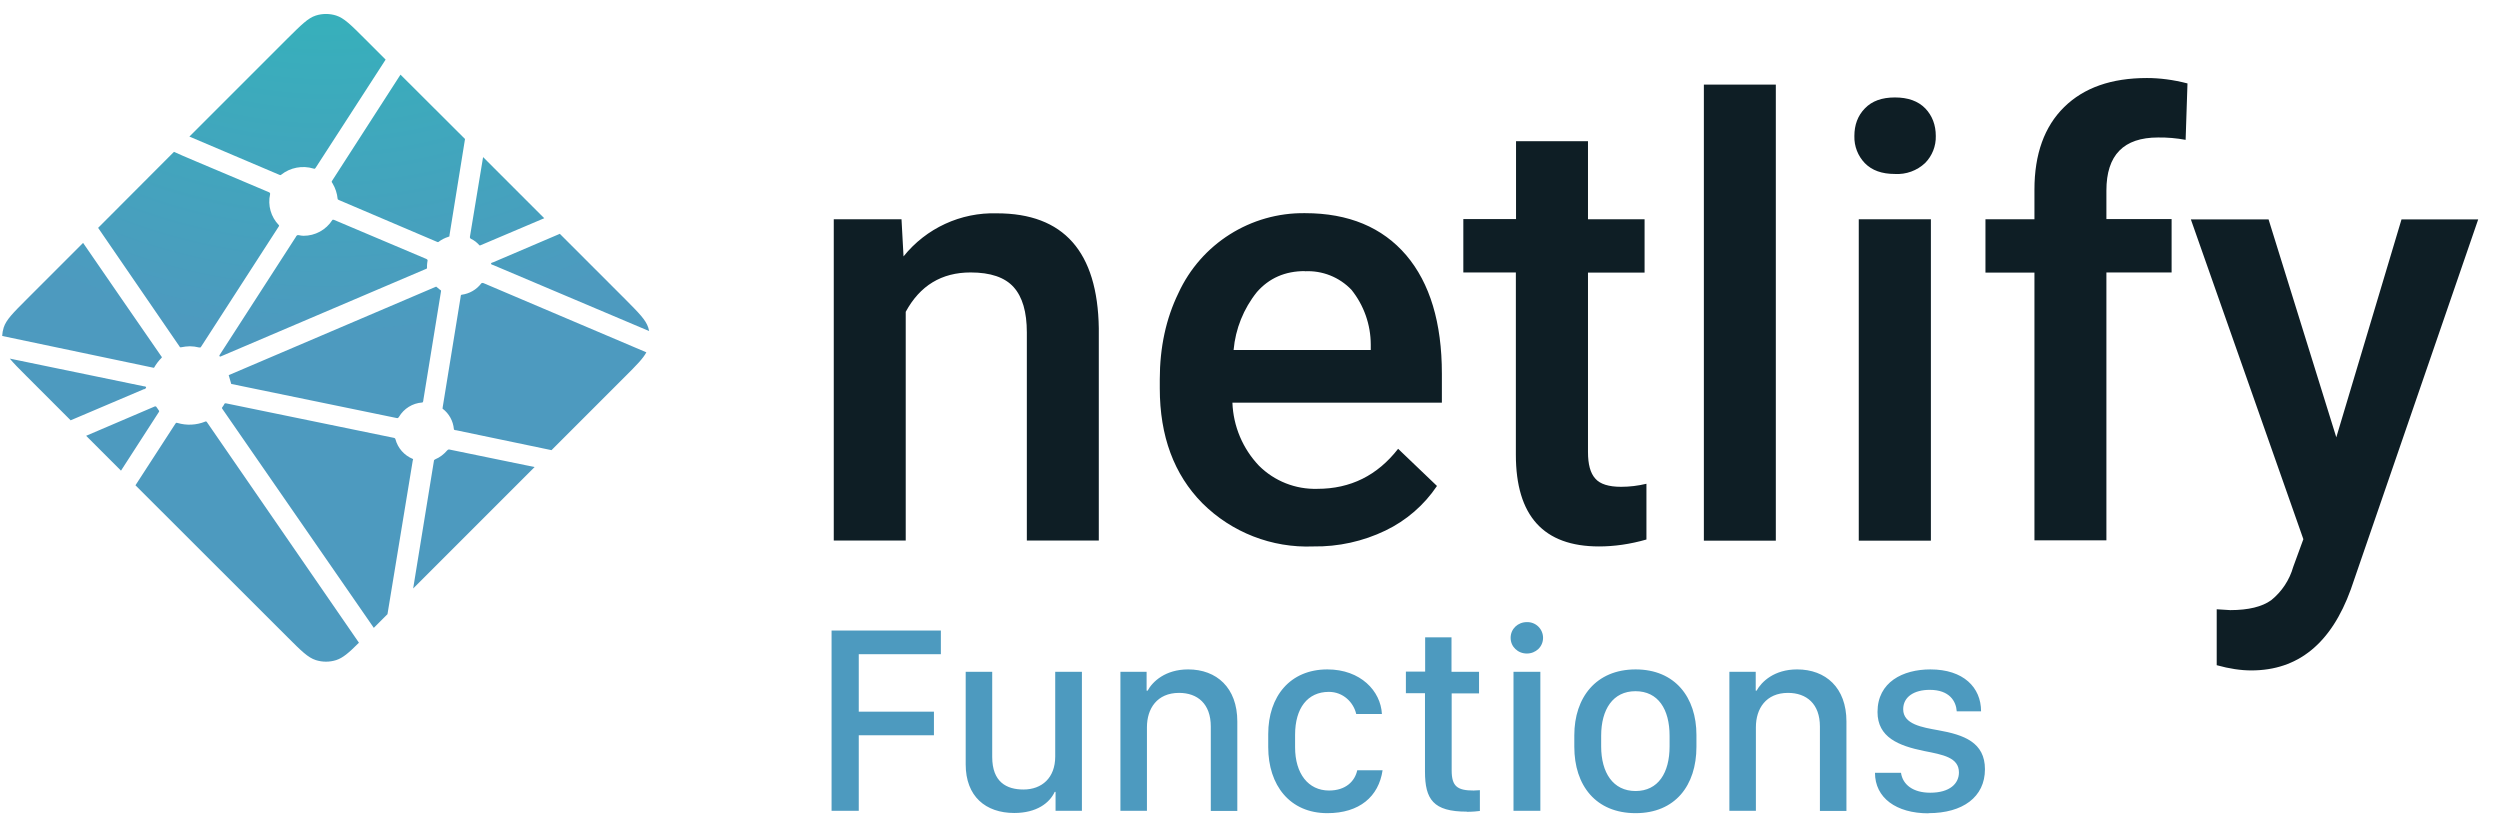
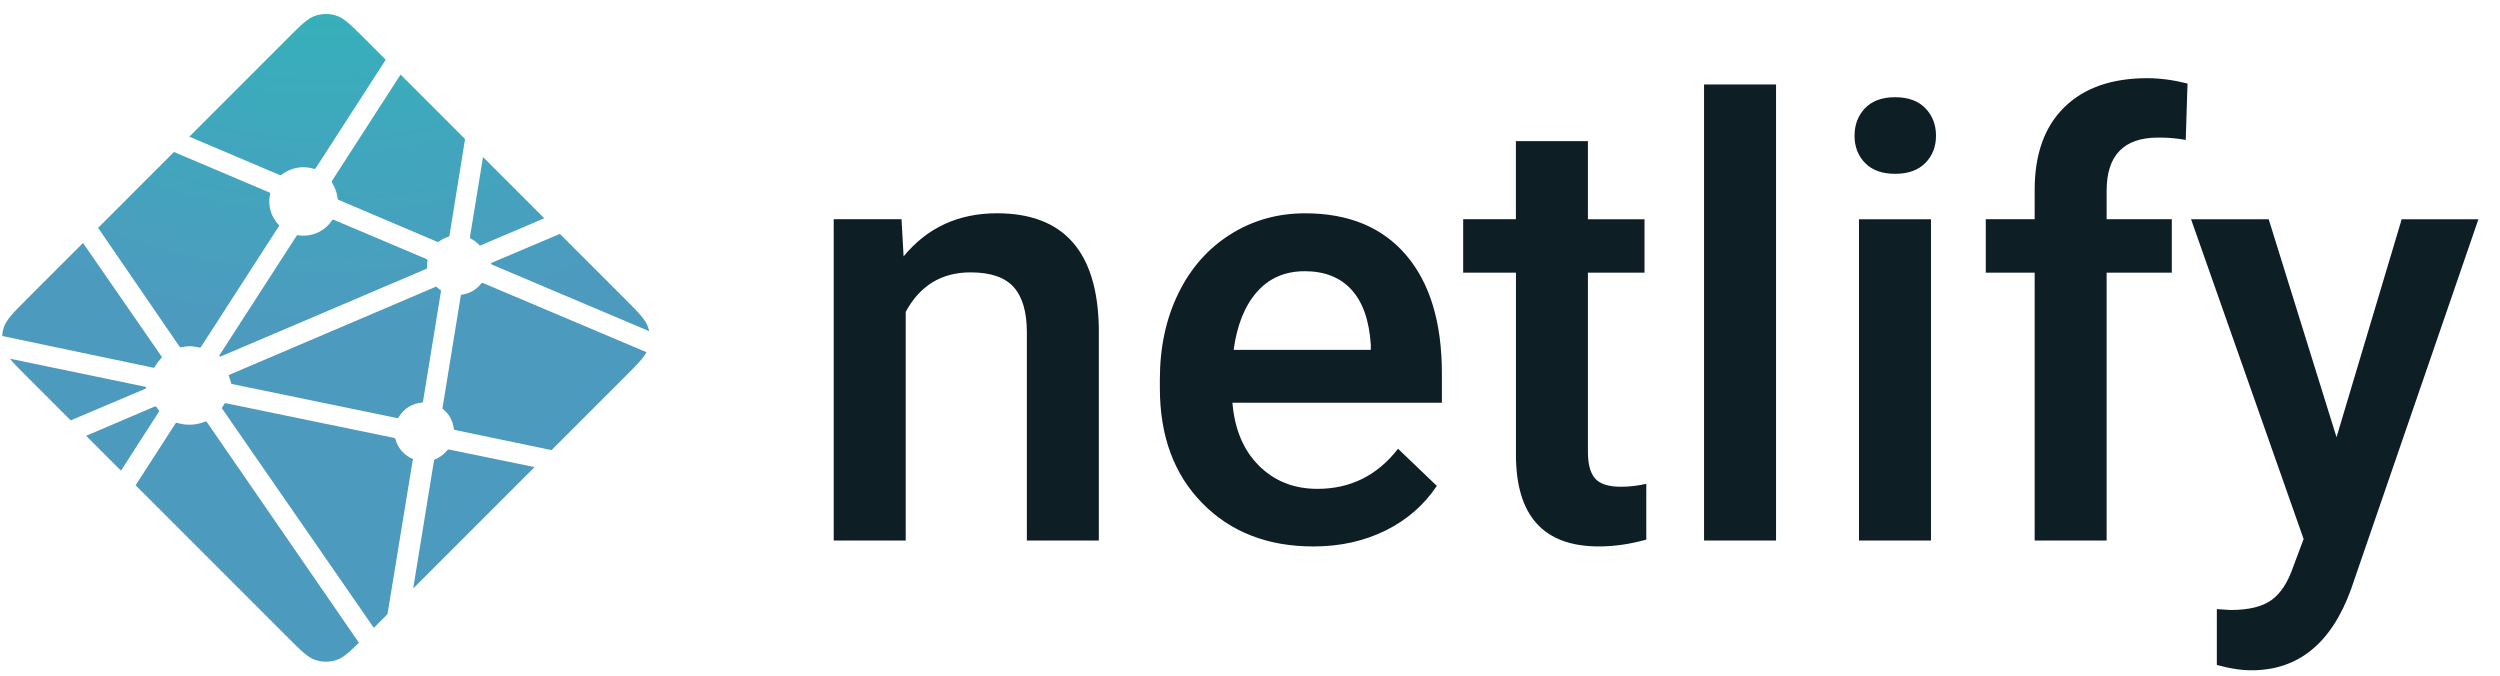
- <svg xmlns="http://www.w3.org/2000/svg" viewBox="0 0 148 49">
-   <radialGradient id="a" cy="-50%" gradientTransform="matrix(0 .9989 -1 0 0 -1)" r="100.11%">
-     <stop offset="0" stop-color="#20c6b7" />
-     <stop offset="1" stop-color="#4d9abf" />
-   </radialGradient>
-   <g fill="none" transform="translate(.129 .829)">
-     <path d="m50.71 47.17v-4.47h4.45v-1.4h-4.45v-3.4h4.86v-1.4h-6.47v10.67h1.6zm9.2.13c1.34 0 2.1-.6 2.4-1.25h.05v1.12h1.56v-8.23h-1.58v5.02c0 1.26-.79 1.95-1.88 1.95-1 0-1.85-.44-1.85-1.93v-5.04h-1.57v5.48c0 1.9 1.18 2.88 2.88 2.88zm7.86-.13v-4.95c0-1.1.6-2.03 1.9-2.03 1.1 0 1.88.65 1.88 1.99v5h1.57v-5.3c0-2-1.23-3.08-2.91-3.08-1.35 0-2.11.72-2.4 1.26h-.06v-1.12h-1.55v8.23zm10.68.14c1.9 0 3.04-.98 3.27-2.54h-1.5c-.14.65-.68 1.2-1.67 1.2-1.23 0-2.01-1-2.01-2.56v-.74c0-1.58.74-2.54 2-2.54.85 0 1.46.62 1.62 1.31h1.52c-.07-1.36-1.26-2.64-3.23-2.64-2.2 0-3.5 1.59-3.5 3.83v.77c0 2.26 1.28 3.91 3.5 3.91zm8.26-.08c.33 0 .64-.03.77-.05v-1.23l-.37.02c-.97 0-1.3-.25-1.3-1.19v-4.56h1.62v-1.28h-1.63v-2.04h-1.56v2.03h-1.14v1.28h1.13v4.64c0 1.64.49 2.37 2.47 2.37zm3.55-9.37c.53 0 .96-.4.96-.93a.93.93 0 0 0 -.96-.93c-.53 0-.96.4-.96.93s.43.93.96.93zm.8 9.31v-8.23h-1.59v8.23h1.58zm5.64.14c2.34 0 3.6-1.64 3.6-3.93v-.7c0-2.22-1.26-3.88-3.6-3.88-2.35 0-3.63 1.67-3.63 3.9v.68c0 2.3 1.28 3.93 3.63 3.93zm0-1.31c-1.34 0-2.04-1.09-2.04-2.64v-.63c0-1.57.7-2.64 2.03-2.64 1.34 0 2.02 1.06 2.02 2.64v.63c0 1.56-.67 2.64-2.02 2.64zm7.12 1.17v-4.95c0-1.1.6-2.03 1.9-2.03 1.1 0 1.89.65 1.89 1.99v5h1.57v-5.3c0-2-1.23-3.08-2.92-3.08-1.35 0-2.1.72-2.4 1.26h-.05v-1.12h-1.56v8.23zm10.22.14c2.02 0 3.34-.95 3.34-2.6 0-1.59-1.24-2.04-2.77-2.31-.94-.17-2.07-.35-2.07-1.24 0-.74.65-1.15 1.57-1.15 1.18 0 1.56.68 1.6 1.27h1.44c0-1.42-1.05-2.48-3-2.48-1.63 0-3.13.75-3.13 2.52 0 1.5 1.24 2 2.76 2.31 1.11.22 2.06.38 2.06 1.27 0 .65-.53 1.2-1.7 1.2-1.02 0-1.63-.48-1.73-1.18h-1.54c0 1.48 1.25 2.4 3.17 2.4z" fill="#4d9abf" />
-     <path d="m53.24 12.15.12 2.2a6.82 6.82 0 0 1 5.53-2.55c3.95 0 5.96 2.27 6.03 6.8v12.57h-4.26v-12.32c0-1.21-.26-2.1-.78-2.68s-1.37-.87-2.55-.87c-1.72 0-3 .78-3.84 2.33v13.54h-4.26v-19.02zm24.38 19.37a8.8 8.8 0 0 1 -6.57-2.56c-1.68-1.7-2.52-3.97-2.52-6.8v-.53c0-1.9.37-3.6 1.1-5.1a8.13 8.13 0 0 1 7.5-4.74c2.58 0 4.58.84 5.99 2.49 1.4 1.65 2.11 3.99 2.11 7.01v1.72h-12.4a5.72 5.72 0 0 0 1.57 3.73 4.7 4.7 0 0 0 3.46 1.37c1.96 0 3.55-.79 4.78-2.37l2.3 2.2a7.68 7.68 0 0 1 -3.05 2.64 9.5 9.5 0 0 1 -4.27.94zm-.5-16.3c-1.18 0-2.12.42-2.84 1.24a6.38 6.38 0 0 0 -1.38 3.43h8.12v-.32a5.2 5.2 0 0 0 -1.14-3.24 3.56 3.56 0 0 0 -2.77-1.1zm16.76-7.7v4.63h3.35v3.16h-3.35v10.62c0 .73.14 1.25.43 1.57.28.33.8.49 1.53.49.5 0 1-.06 1.5-.18v3.3c-.98.28-1.91.41-2.81.41-3.28 0-4.92-1.81-4.92-5.43v-10.79h-3.11v-3.16h3.12v-4.61h4.26zm11.12 23.66h-4.26v-27h4.26zm9.17 0h-4.26v-19.03h4.27v19.02zm-4.52-23.96c0-.65.2-1.2.62-1.63.42-.44 1.01-.65 1.78-.65s1.37.21 1.8.65c.41.43.62.98.62 1.63a2.2 2.2 0 0 1 -.63 1.6 2.4 2.4 0 0 1 -1.79.65c-.77 0-1.36-.21-1.78-.64a2.22 2.22 0 0 1 -.62-1.6v-.03zm10.66 23.96v-15.87h-2.9v-3.16h2.9v-1.75c0-2.11.59-3.74 1.76-4.89s2.8-1.72 4.9-1.72c.75 0 1.55.1 2.4.32l-.11 3.34a8.38 8.38 0 0 0 -1.63-.14c-2.04 0-3.06 1.04-3.06 3.14v1.69h3.86v3.16h-3.86v15.86h-4.26zm17.87-6.12 3.86-12.9h4.54l-7.54 21.9c-1.16 3.2-3.12 4.8-5.89 4.8-.62 0-1.3-.1-2.05-.31v-3.31l.8.05c1.08 0 1.89-.2 2.43-.59a3.9 3.9 0 0 0 1.3-1.97l.6-1.64-6.66-18.93h4.6l4.01 12.9z" fill="#0e1e25" />
-     <path d="m27.76 13.3h-.02l-.02-.01a.11.11 0 0 1 -.03-.1l.78-4.72 3.62 3.62-3.77 1.6-.03.01h-.02l-.02-.01c-.14-.16-.3-.29-.5-.38zm5.26-.28 3.87 3.87c.8.81 1.21 1.21 1.36 1.68l.05.2-9.26-3.92h-.02c-.03-.02-.08-.03-.08-.07s.05-.06.08-.07h.02l3.98-1.7zm5.12 7c-.2.38-.59.77-1.25 1.43l-4.37 4.37-5.65-1.18h-.03c-.05-.01-.1-.02-.1-.07a1.7 1.7 0 0 0 -.66-1.2c-.02-.01-.01-.05 0-.08v-.02l1.06-6.52v-.02c0-.05.02-.11.06-.11.46-.06.88-.3 1.16-.67l.03-.02c.03-.02.07 0 .1 0l9.65 4.1zm-6.62 6.8-7.19 7.19 1.23-7.56v-.01l.01-.03c.01-.02.04-.03.06-.04l.01-.01c.27-.11.51-.3.7-.52.02-.02.05-.05.09-.06h.03zm-8.7 8.7-.82.82-8.95-12.94-.01-.02c-.02-.02-.03-.03-.03-.06l.02-.04.01-.01.08-.12.02-.04c.01-.03.03-.05.05-.06s.05 0 .07 0l9.92 2.04c.03 0 .06.02.08.04l.02.04c.14.53.52.96 1.03 1.17.03.02.01.05 0 .08l-.01.05-1.49 9.06zm-1.7 1.7c-.6.6-.95.9-1.35 1.03a2 2 0 0 1 -1.2 0c-.47-.15-.87-.55-1.68-1.36l-9-8.99 2.36-3.64a.15.15 0 0 1 .04-.05c.02-.02.06 0 .09 0 .54.16 1.12.13 1.64-.08.02-.01.05-.02.07 0l.03.03zm-14.09-10.19-2.06-2.06 4.07-1.74h.04c.03 0 .05.03.07.06l.13.19.01.01v.05l-2.26 3.5zm-2.97-2.97-2.61-2.61c-.45-.45-.77-.77-1-1.05l7.94 1.64h.03c.05.01.1.02.1.07s-.05.07-.1.1h-.03l-4.33 1.84zm-4.06-5a2 2 0 0 1 .09-.5c.15-.46.55-.86 1.36-1.67l3.34-3.34c1.53 2.24 3.08 4.46 4.62 6.7.03.03.06.07.03.1a2.78 2.78 0 0 0 -.45.59h-.04l-8.95-1.88zm5.68-6.4 4.49-4.5c.42.2 1.96.84 3.33 1.42l2.29.97c.03.02.06.03.07.06v.06a2 2 0 0 0 .52 1.83c.03.03 0 .07-.02.1l-.02.03-4.56 7.06a.14.14 0 0 1 -.04.05h-.09a2.27 2.27 0 0 0 -.54-.07 3 3 0 0 0 -.52.06h-.06a.21.21 0 0 1 -.04-.06l-4.81-7.01zm5.4-5.4 5.81-5.81c.81-.8 1.21-1.21 1.68-1.36a2 2 0 0 1 1.2 0c.47.15.87.55 1.68 1.36l1.25 1.25-4.14 6.4a.16.16 0 0 1 -.04.05c-.03.02-.06.01-.09 0a2.1 2.1 0 0 0 -1.92.37c-.03.03-.07.01-.1 0l-5.34-2.27zm12.5-3.67 3.82 3.81-.92 5.7v.06l-.06.03a1.83 1.83 0 0 0 -.6.31h-.05l-5.82-2.48c-.04-.02-.09-.04-.09-.07a2.2 2.2 0 0 0 -.3-.92c-.04-.05-.07-.1-.04-.14zm-3.93 8.6 5.46 2.31c.03.02.06.03.07.06a.1.1 0 0 1 0 .06c-.01.08-.03.17-.03.26v.15c0 .04-.04.06-.07.07h-.01l-12.15 5.18c-.02 0-.04 0-.05-.02-.03-.03 0-.07.02-.1l.02-.03 4.48-6.94v-.01c.03-.04.06-.09.11-.09h.05c.1.02.19.04.28.04a2.02 2.02 0 0 0 1.72-.94c.03-.02.07-.01.1 0zm-6.24 9.19 12.28-5.24.03.02.18.15.03.02c.02.01.05.03.05.05v.03l-1.05 6.46v.03c-.02.05-.02.1-.07.1-.57.04-1.08.36-1.37.85l-.06.07h-.07l-9.8-2.02z" fill="url(#a)" />
+ <svg xmlns="http://www.w3.org/2000/svg" width="148" height="40" viewBox="0 0 148 40" version="1.1">
+   <defs>
+     <radialGradient cx="50%" cy="-50%" fx="50%" fy="-50%" r="100.11%" gradientTransform="translate(0.5,-0.5),scale(1,0.998901),rotate(90),translate(-0.5,0.5)" id="radialGradient-1">
+       <stop stop-color="#20C6B7" offset="0%" />
+       <stop stop-color="#4D9ABF" offset="100%" />
+     </radialGradient>
+   </defs>
+   <g id="Page-1" stroke="none" stroke-width="1" fill="none" fill-rule="evenodd">
+     <g id="Artboard" transform="translate(-65, -54)">
+       <g id="logo" transform="translate(65, 54)" />
+       <g id="Group" transform="translate(65.129, 54.82893)" fill-rule="nonzero">
+         <path d="M53.241,12.149 L53.364,14.347 C54.767,12.647 56.609,11.797 58.889,11.797 C62.84,11.797 64.851,14.065 64.921,18.601 L64.921,31.169 L60.661,31.169 L60.661,18.847 C60.661,17.64 60.401,16.747 59.881,16.166 C59.361,15.586 58.51,15.296 57.329,15.296 C55.61,15.296 54.329,16.076 53.489,17.634 L53.489,31.169 L49.227,31.169 L49.227,12.149 L53.243,12.149 L53.241,12.149 Z M77.619,31.521 C74.919,31.521 72.729,30.669 71.052,28.964 C69.374,27.259 68.535,24.988 68.535,22.152 L68.535,21.625 C68.535,19.727 68.9,18.03 69.631,16.536 C70.361,15.042 71.388,13.879 72.709,13.046 C74.03,12.215 75.503,11.799 77.129,11.799 C79.712,11.799 81.709,12.625 83.117,14.277 C84.527,15.93 85.231,18.267 85.231,21.291 L85.231,23.014 L72.831,23.014 C72.961,24.584 73.483,25.826 74.401,26.74 C75.319,27.654 76.474,28.111 77.865,28.111 C79.817,28.111 81.407,27.321 82.635,25.738 L84.932,27.936 C84.172,29.072 83.158,29.954 81.89,30.581 C80.621,31.208 79.198,31.521 77.62,31.521 L77.619,31.521 Z M77.111,15.227 C75.941,15.227 74.998,15.637 74.279,16.457 C73.559,17.277 73.101,18.42 72.902,19.885 L81.022,19.885 L81.022,19.568 C80.928,18.138 80.548,17.058 79.882,16.325 C79.215,15.593 78.292,15.227 77.111,15.227 L77.111,15.227 Z M93.876,7.527 L93.876,12.15 L97.226,12.15 L97.226,15.314 L93.876,15.314 L93.876,25.931 C93.876,26.657 94.02,27.181 94.306,27.504 C94.592,27.826 95.104,27.987 95.841,27.987 C96.343,27.986 96.843,27.927 97.331,27.811 L97.331,31.116 C96.361,31.386 95.426,31.52 94.525,31.52 C91.252,31.52 89.615,29.71 89.615,26.089 L89.615,15.313 L86.491,15.313 L86.491,12.149 L89.613,12.149 L89.613,7.526 L93.874,7.526 L93.876,7.527 Z M105.013,31.17 L100.751,31.17 L100.751,4.17 L105.013,4.17 L105.013,31.17 Z M114.185,31.17 L109.923,31.17 L109.923,12.15 L114.185,12.15 L114.185,31.17 Z M109.66,7.21 C109.66,6.555 109.867,6.01 110.282,5.576 C110.698,5.143 111.291,4.926 112.062,4.926 C112.834,4.926 113.43,5.143 113.852,5.576 C114.272,6.01 114.482,6.555 114.482,7.211 C114.482,7.855 114.272,8.391 113.852,8.819 C113.43,9.247 112.834,9.461 112.062,9.461 C111.291,9.461 110.698,9.247 110.282,8.819 C109.867,8.392 109.66,7.855 109.66,7.211 L109.66,7.21 Z M120.323,31.17 L120.323,15.313 L117.429,15.313 L117.429,12.149 L120.323,12.149 L120.323,10.409 C120.323,8.299 120.907,6.671 122.076,5.522 C123.246,4.374 124.882,3.8 126.986,3.8 C127.735,3.8 128.53,3.905 129.372,4.116 L129.267,7.456 C128.729,7.356 128.183,7.309 127.636,7.316 C125.601,7.316 124.584,8.364 124.584,10.462 L124.584,12.149 L128.442,12.149 L128.442,15.313 L124.584,15.313 L124.584,31.169 L120.323,31.169 L120.323,31.17 Z M138.193,25.053 L142.051,12.15 L146.593,12.15 L139.053,34.053 C137.895,37.252 135.931,38.852 133.16,38.852 C132.54,38.852 131.856,38.746 131.108,38.535 L131.108,35.23 L131.915,35.283 C132.99,35.283 133.8,35.087 134.344,34.694 C134.887,34.302 135.317,33.643 135.633,32.717 L136.246,31.082 L129.582,12.15 L134.177,12.15 L138.193,25.053 Z" id="Shape" fill="#0E1E25" />
+         <path d="M27.758,13.306 L27.744,13.3 C27.736,13.297 27.728,13.294 27.721,13.287 C27.698,13.262 27.687,13.228 27.693,13.194 L28.466,8.468 L32.091,12.094 L28.321,13.698 C28.311,13.702 28.299,13.704 28.288,13.704 L28.273,13.704 C28.268,13.701 28.263,13.697 28.253,13.687 C28.113,13.531 27.945,13.402 27.758,13.306 Z M33.016,13.018 L36.892,16.894 C37.697,17.7 38.1,18.102 38.247,18.568 C38.269,18.637 38.287,18.706 38.301,18.777 L29.038,14.854 C29.033,14.852 29.028,14.85 29.023,14.848 C28.986,14.833 28.943,14.816 28.943,14.778 C28.943,14.74 28.987,14.722 29.024,14.707 L29.036,14.702 L33.016,13.018 Z M38.143,20.021 C37.943,20.397 37.553,20.787 36.893,21.448 L32.523,25.817 L26.871,24.64 L26.841,24.634 C26.791,24.626 26.738,24.617 26.738,24.572 C26.695,24.101 26.457,23.669 26.083,23.379 C26.06,23.356 26.066,23.32 26.073,23.287 C26.073,23.282 26.073,23.277 26.075,23.273 L27.138,16.747 L27.142,16.725 C27.148,16.675 27.157,16.617 27.202,16.617 C27.662,16.56 28.08,16.32 28.362,15.952 C28.371,15.942 28.377,15.931 28.389,15.925 C28.421,15.91 28.459,15.925 28.492,15.939 L38.142,20.021 L38.143,20.021 Z M31.518,26.822 L24.332,34.008 L25.562,26.448 L25.564,26.438 C25.565,26.428 25.567,26.418 25.57,26.409 C25.58,26.385 25.606,26.375 25.631,26.365 L25.643,26.36 C25.912,26.245 26.151,26.068 26.338,25.843 C26.362,25.815 26.391,25.788 26.428,25.783 C26.438,25.782 26.447,25.782 26.457,25.783 L31.517,26.823 L31.518,26.822 Z M22.811,35.529 L22.001,36.339 L13.046,23.397 C13.043,23.392 13.039,23.388 13.036,23.383 C13.022,23.364 13.007,23.345 13.01,23.323 C13.01,23.307 13.021,23.293 13.032,23.281 L13.042,23.268 C13.069,23.228 13.092,23.188 13.117,23.145 L13.137,23.11 L13.14,23.107 C13.154,23.083 13.167,23.06 13.191,23.047 C13.212,23.037 13.241,23.041 13.264,23.046 L23.185,25.092 C23.213,25.096 23.239,25.108 23.261,25.125 C23.274,25.138 23.277,25.152 23.28,25.168 C23.42,25.699 23.801,26.134 24.308,26.343 C24.336,26.357 24.324,26.388 24.311,26.421 C24.305,26.436 24.299,26.451 24.296,26.466 C24.171,27.226 23.099,33.764 22.811,35.529 Z M21.119,37.22 C20.522,37.811 20.17,38.124 19.772,38.25 C19.38,38.374 18.958,38.374 18.566,38.25 C18.1,38.102 17.697,37.7 16.892,36.894 L7.899,27.901 L10.248,24.258 C10.259,24.24 10.27,24.224 10.288,24.211 C10.313,24.193 10.349,24.201 10.379,24.211 C10.918,24.374 11.497,24.344 12.017,24.128 C12.044,24.118 12.071,24.111 12.092,24.13 C12.103,24.14 12.112,24.15 12.12,24.162 L21.119,37.221 L21.119,37.22 Z M7.032,27.034 L4.969,24.971 L9.043,23.233 C9.053,23.229 9.065,23.226 9.076,23.226 C9.11,23.226 9.13,23.26 9.148,23.291 C9.189,23.354 9.232,23.415 9.278,23.475 L9.291,23.491 C9.303,23.508 9.295,23.525 9.283,23.541 L7.033,27.034 L7.032,27.034 Z M4.056,24.058 L1.446,21.448 C1.002,21.004 0.68,20.682 0.456,20.405 L8.392,22.051 C8.402,22.053 8.412,22.055 8.422,22.056 C8.471,22.064 8.525,22.073 8.525,22.119 C8.525,22.169 8.466,22.192 8.416,22.211 L8.393,22.221 L4.056,24.058 Z M7.10542736e-15,19.063 C0.009,18.895 0.039,18.729 0.09,18.568 C0.238,18.102 0.64,17.7 1.446,16.894 L4.786,13.554 C6.324,15.786 7.866,18.015 9.412,20.241 C9.439,20.277 9.469,20.317 9.438,20.347 C9.292,20.508 9.146,20.684 9.043,20.875 C9.032,20.9 9.015,20.921 8.993,20.937 C8.98,20.945 8.966,20.942 8.951,20.939 L8.949,20.939 L7.10542736e-15,19.062 L7.10542736e-15,19.063 Z M5.68,12.66 L10.169,8.169 C10.592,8.354 12.129,9.003 13.502,9.583 C14.542,10.023 15.49,10.423 15.788,10.553 C15.818,10.565 15.845,10.577 15.858,10.607 C15.866,10.625 15.862,10.648 15.858,10.667 C15.714,11.326 15.91,12.013 16.381,12.495 C16.411,12.525 16.381,12.568 16.355,12.605 L16.341,12.626 L11.781,19.689 C11.769,19.709 11.758,19.726 11.738,19.739 C11.714,19.754 11.68,19.747 11.652,19.74 C11.475,19.694 11.292,19.669 11.109,19.666 C10.945,19.666 10.767,19.696 10.587,19.729 L10.586,19.729 C10.566,19.732 10.548,19.736 10.532,19.724 C10.514,19.71 10.499,19.692 10.487,19.673 L5.679,12.66 L5.68,12.66 Z M11.078,7.262 L16.892,1.448 C17.697,0.643 18.1,0.24 18.566,0.093 C18.958,-0.031 19.38,-0.031 19.772,0.093 C20.238,0.24 20.641,0.643 21.446,1.448 L22.706,2.708 L18.571,9.112 C18.561,9.131 18.547,9.147 18.53,9.16 C18.505,9.177 18.47,9.17 18.44,9.16 C17.778,8.959 17.06,9.098 16.52,9.53 C16.493,9.558 16.453,9.542 16.419,9.527 C15.879,9.292 11.679,7.517 11.078,7.262 L11.078,7.262 Z M23.584,3.586 L27.402,7.404 L26.482,13.102 L26.482,13.117 C26.481,13.13 26.478,13.143 26.474,13.155 C26.464,13.175 26.444,13.179 26.424,13.185 C26.227,13.245 26.042,13.337 25.876,13.458 C25.869,13.463 25.862,13.469 25.856,13.475 C25.845,13.487 25.834,13.498 25.816,13.5 C25.801,13.501 25.787,13.498 25.773,13.493 L19.955,11.021 L19.944,11.016 C19.907,11.001 19.863,10.983 19.863,10.945 C19.829,10.621 19.723,10.308 19.553,10.03 C19.525,9.984 19.494,9.936 19.518,9.889 L23.584,3.586 Z M19.652,12.192 L25.106,14.502 C25.136,14.516 25.169,14.529 25.182,14.56 C25.187,14.579 25.187,14.598 25.182,14.617 C25.166,14.697 25.152,14.788 25.152,14.88 L25.152,15.033 C25.152,15.071 25.113,15.087 25.077,15.102 L25.066,15.106 C24.202,15.475 12.936,20.279 12.919,20.279 C12.902,20.279 12.884,20.279 12.867,20.262 C12.837,20.232 12.867,20.19 12.894,20.152 C12.899,20.145 12.903,20.139 12.908,20.132 L17.39,13.192 L17.398,13.18 C17.424,13.138 17.454,13.091 17.502,13.091 L17.547,13.098 C17.649,13.112 17.739,13.125 17.83,13.125 C18.51,13.125 19.14,12.794 19.52,12.228 C19.529,12.213 19.541,12.199 19.554,12.188 C19.581,12.168 19.621,12.178 19.652,12.192 L19.652,12.192 Z M13.406,21.377 L25.686,16.14 C25.686,16.14 25.704,16.14 25.721,16.157 C25.788,16.224 25.845,16.269 25.9,16.311 L25.927,16.328 C25.952,16.342 25.977,16.358 25.979,16.384 C25.979,16.394 25.979,16.4 25.977,16.409 L24.925,22.871 L24.921,22.897 C24.914,22.947 24.907,23.004 24.86,23.004 C24.291,23.043 23.777,23.359 23.487,23.851 L23.482,23.859 C23.468,23.882 23.455,23.904 23.432,23.916 C23.411,23.926 23.384,23.922 23.362,23.917 L13.569,21.897 C13.559,21.895 13.417,21.378 13.406,21.377 L13.406,21.377 Z" id="Shape" fill="url(#radialGradient-1)" />
+       </g>
+     </g>
  </g>
</svg>
